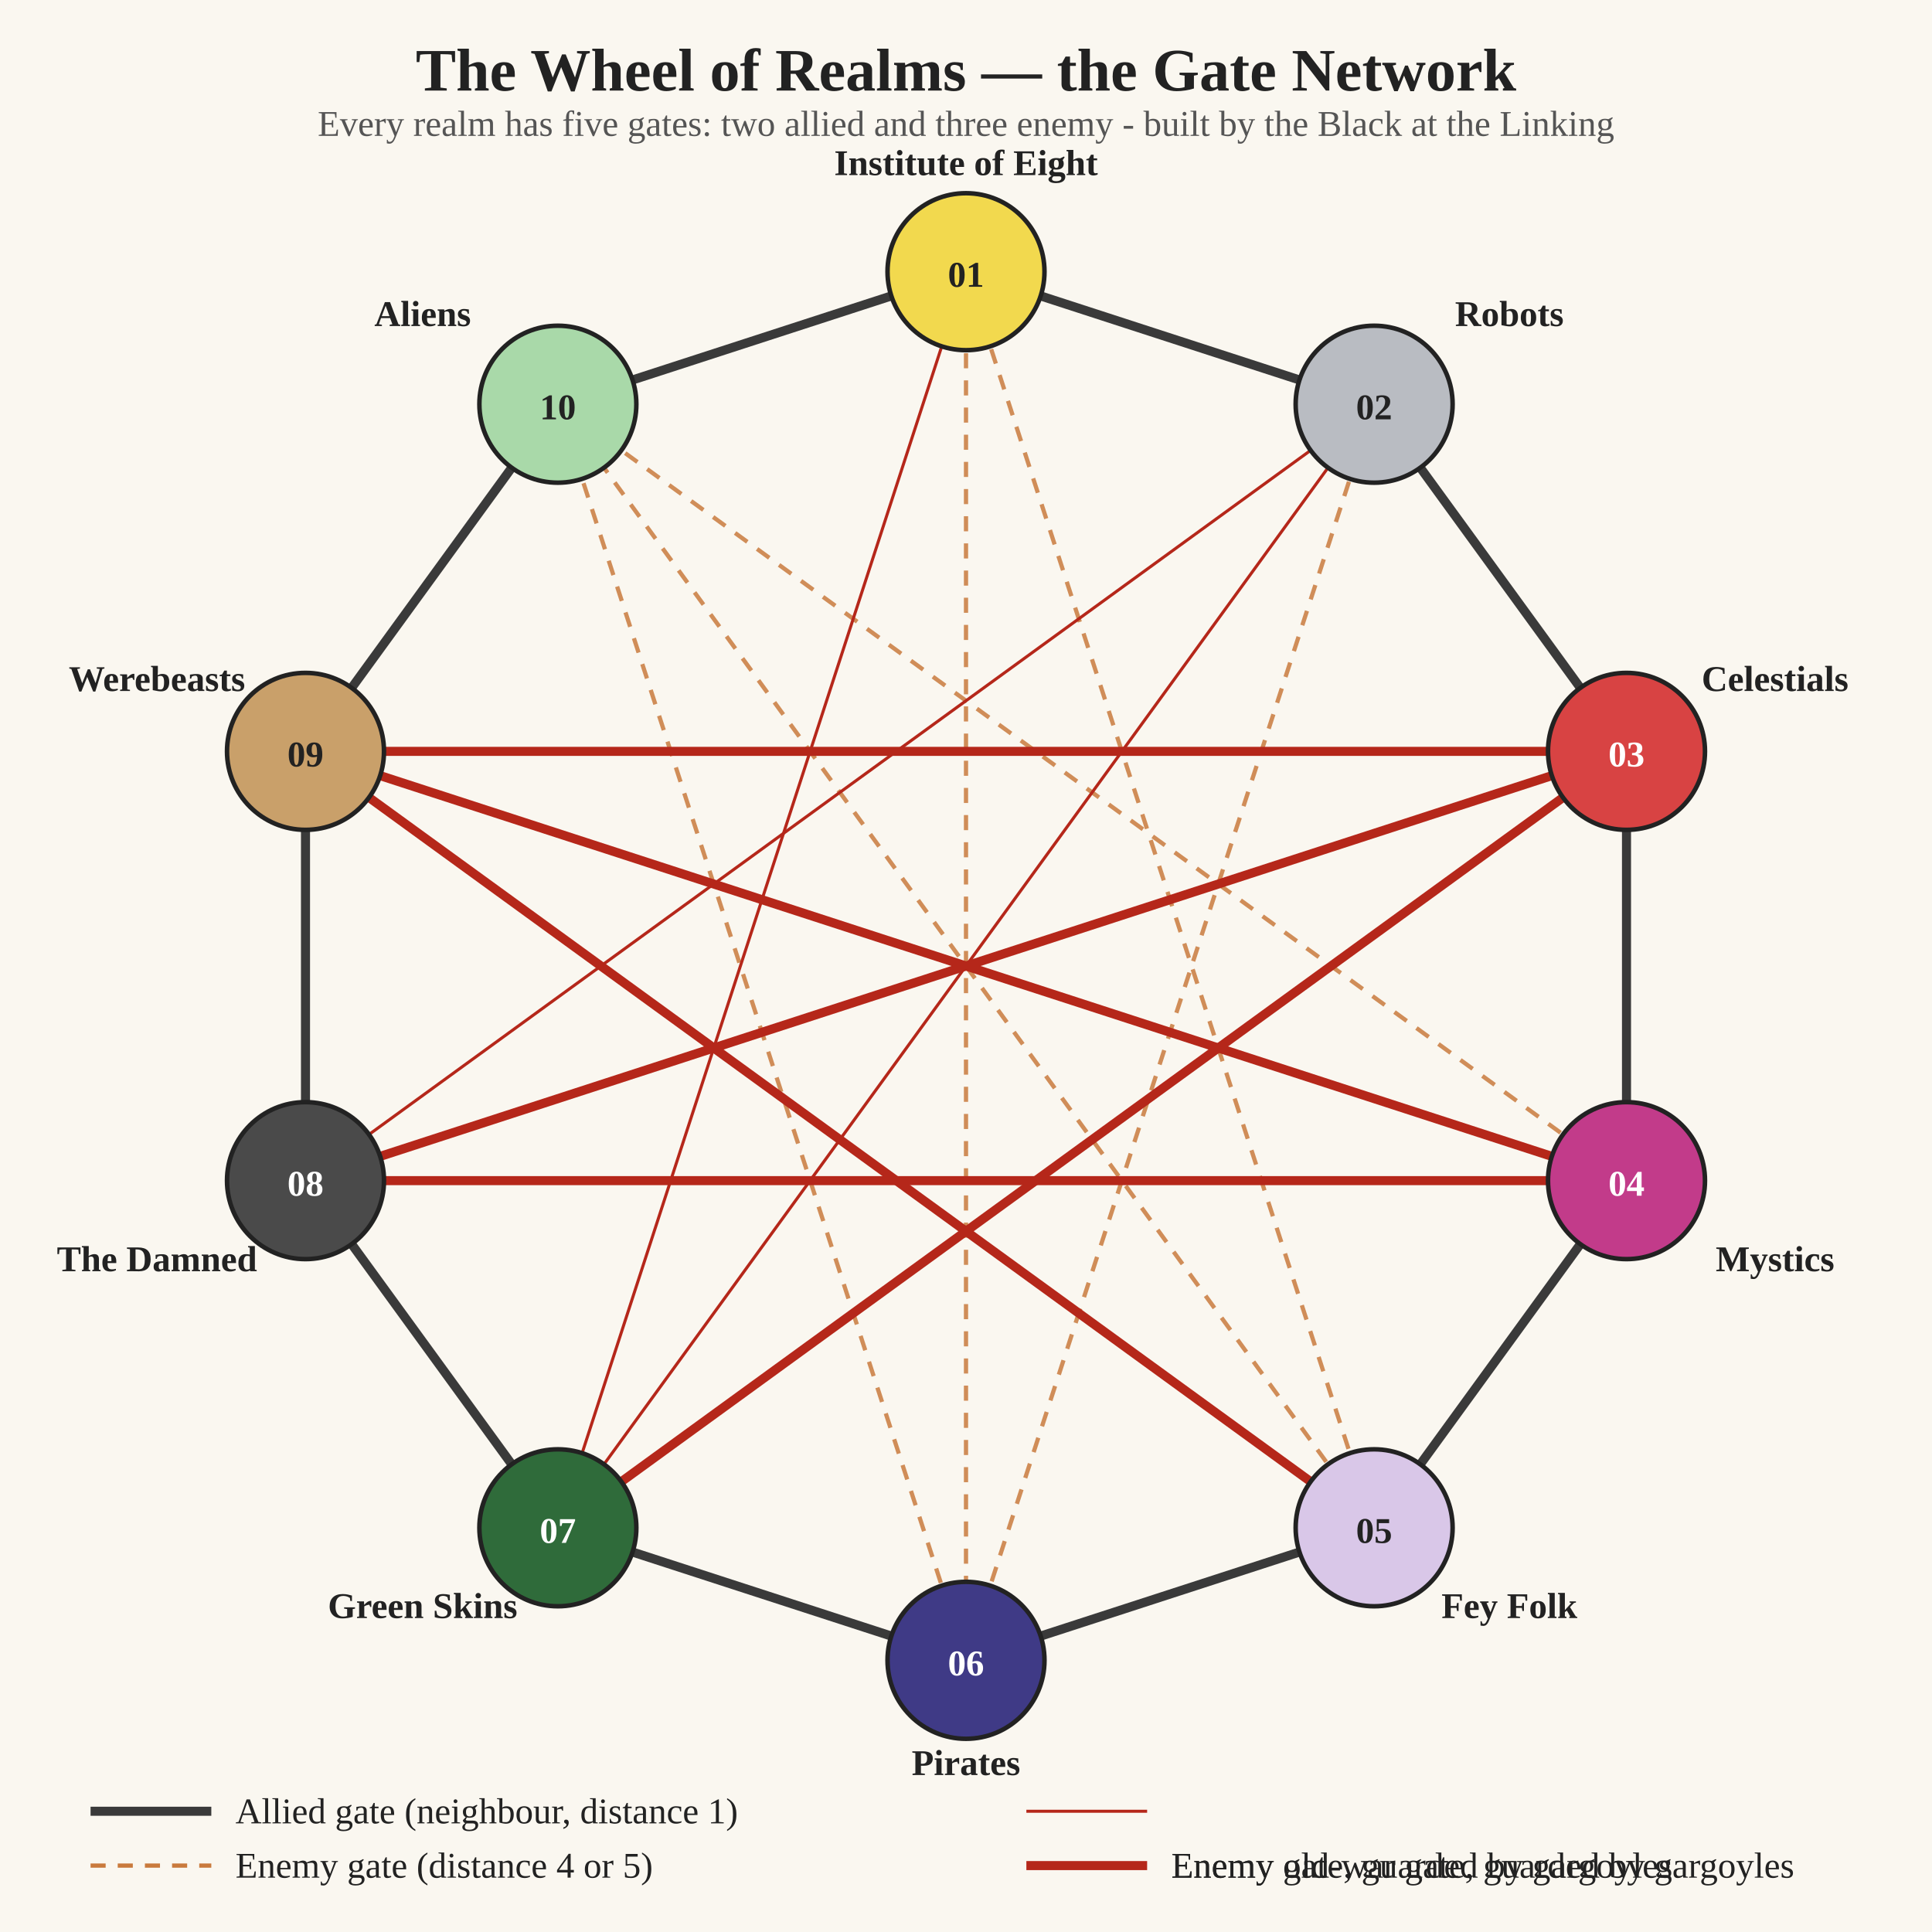
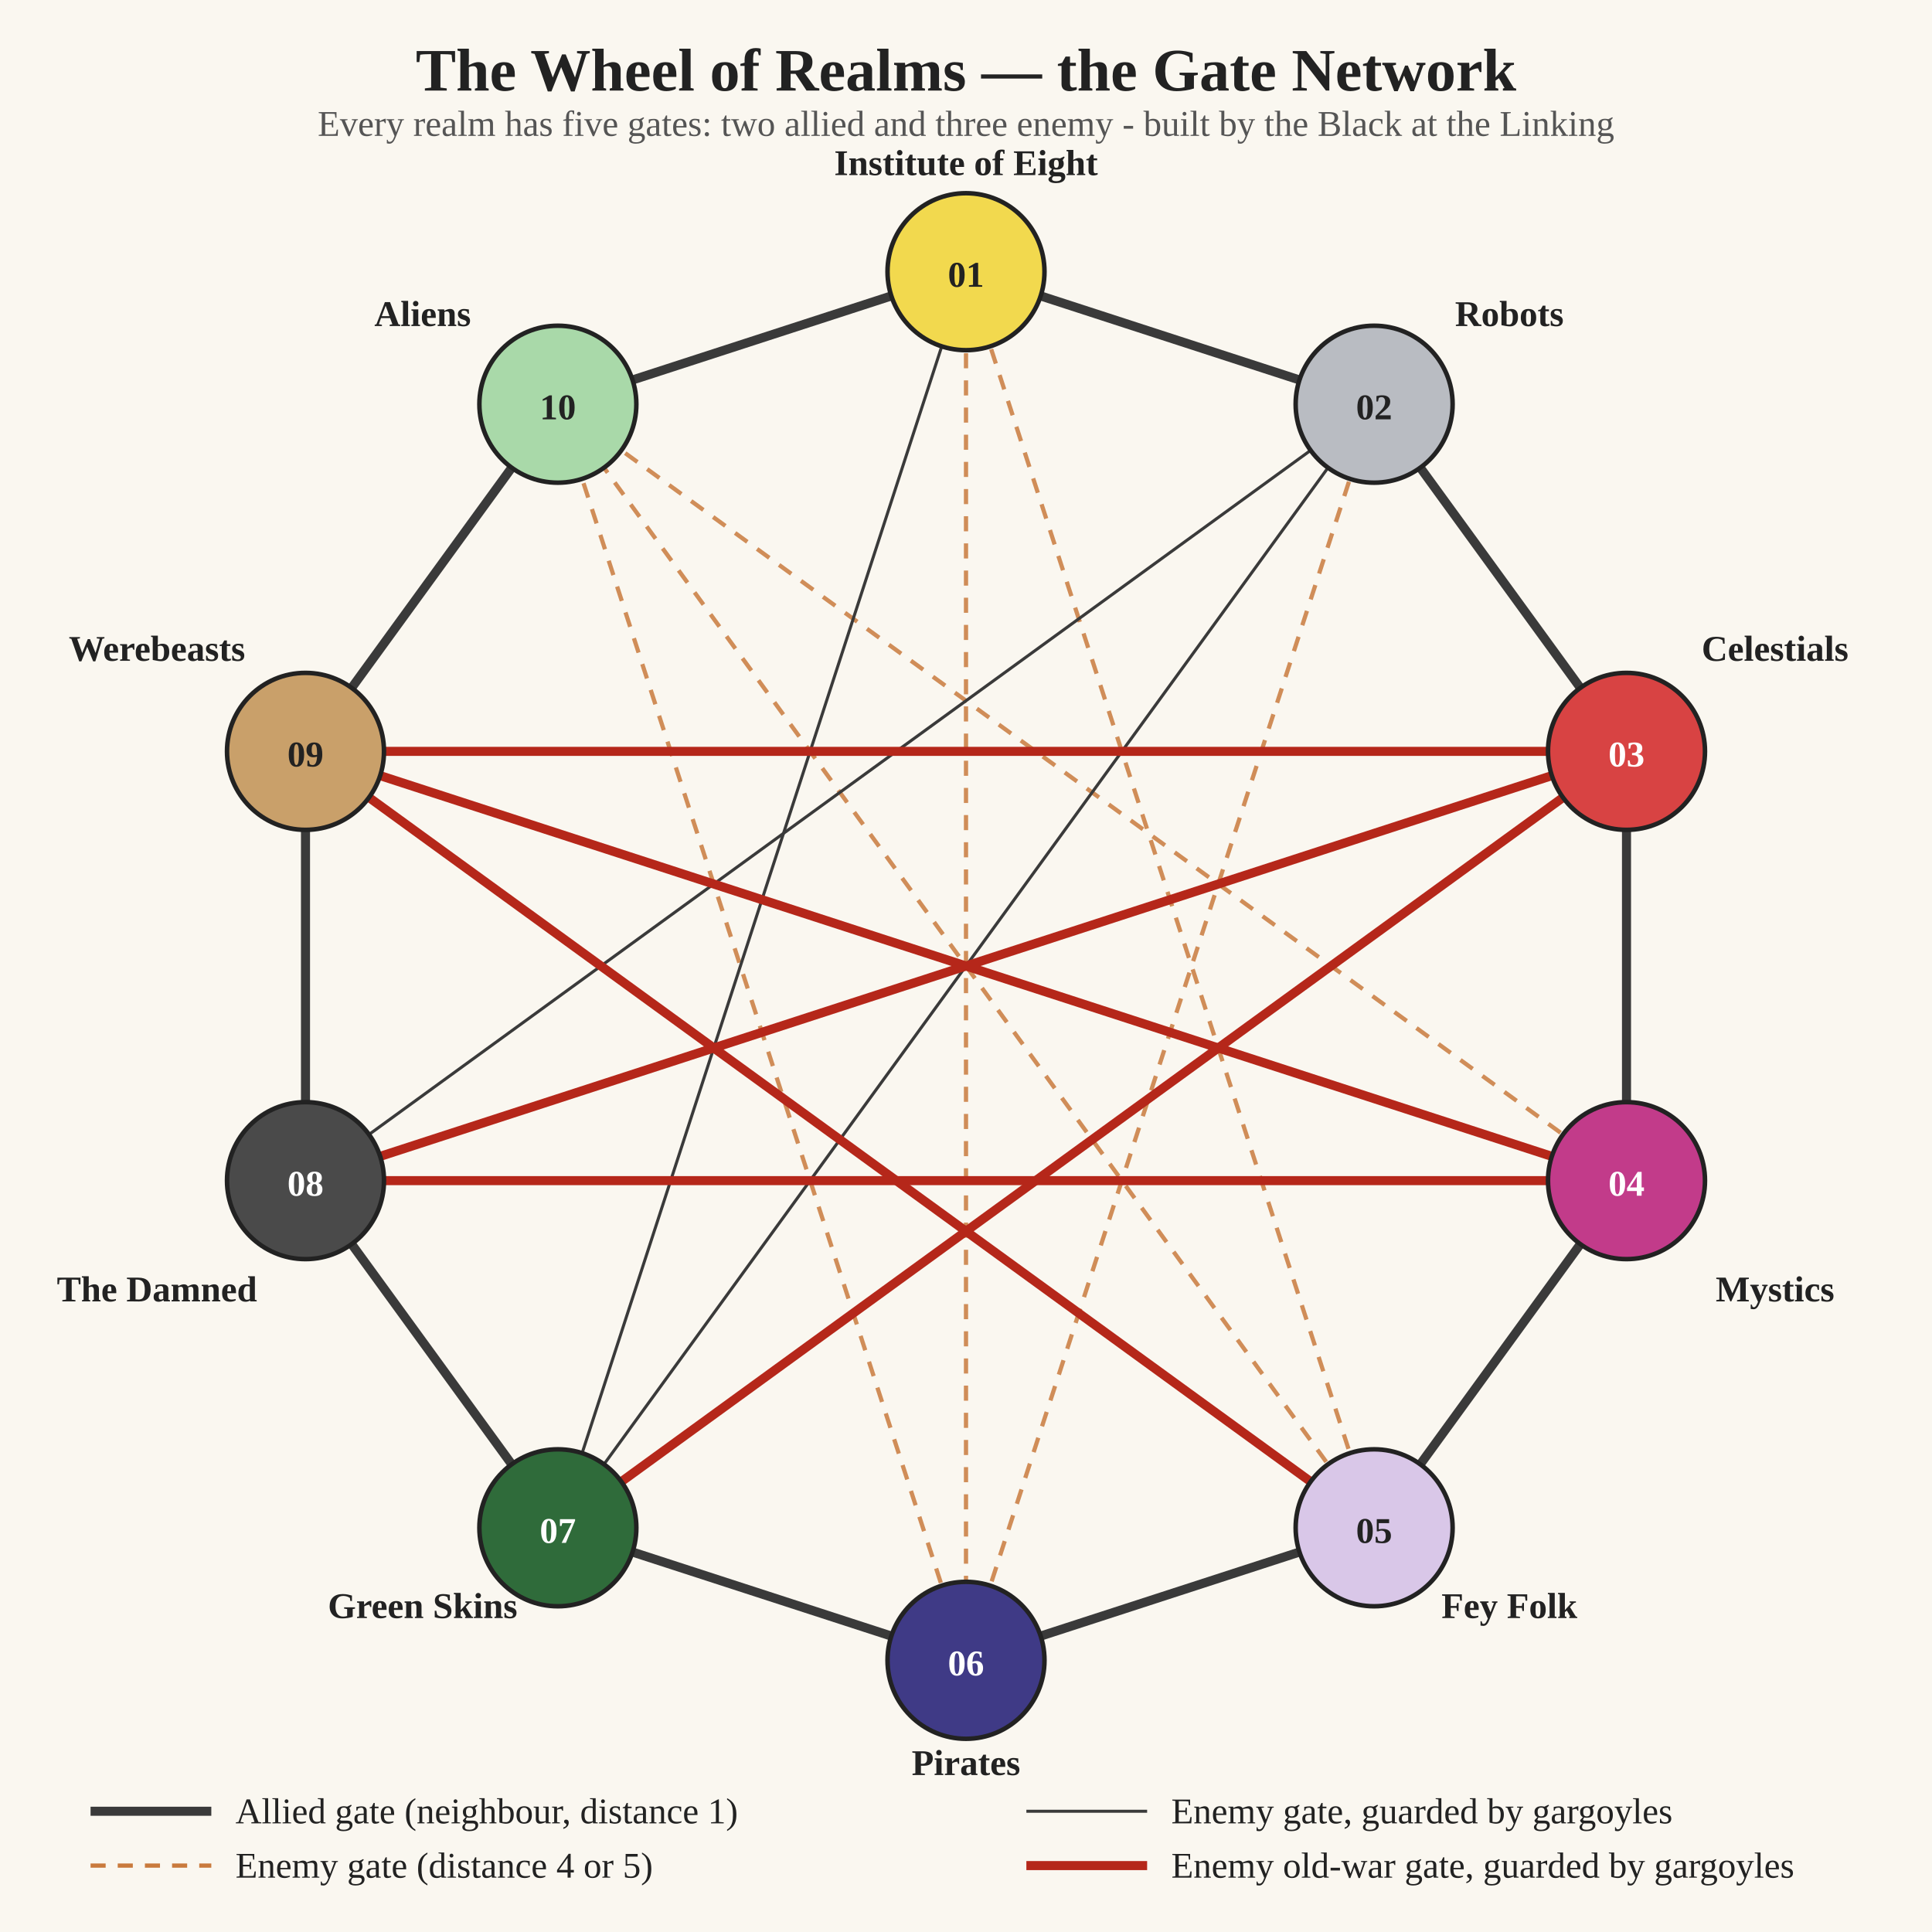
<svg xmlns="http://www.w3.org/2000/svg" viewBox="0 0 640 640" font-family="Georgia, 'Times New Roman', serif">
  <rect x="0" y="0" width="640" height="640" fill="#faf7f0" />
  <text x="320" y="30" text-anchor="middle" font-size="20" font-weight="bold" fill="#222">The Wheel of Realms — the Gate Network</text>
  <text x="320" y="45" text-anchor="middle" font-size="12" fill="#555">Every realm has five gates: two allied and three enemy - built by the Black at the Linking</text>
  <g stroke="#c97a3d" stroke-width="1.4" stroke-dasharray="5,4" fill="none" opacity="0.85">
    <line x1="320" y1="90" x2="455.2" y2="506.1" />
    <line x1="320" y1="90" x2="320" y2="550" />
    <line x1="455.2" y1="133.9" x2="320" y2="550" />
    <line x1="538.8" y1="391.1" x2="184.8" y2="133.9" />
    <line x1="455.2" y1="506.1" x2="184.8" y2="133.9" />
    <line x1="320" y1="550" x2="184.8" y2="133.9" />
  </g>
-   <g stroke="#b5271a" stroke-width="1" fill="none">
+   <g stroke="#3a3a3a" stroke-width="1" fill="none">
    <line x1="320" y1="90" x2="184.8" y2="506.1" />
    <line x1="455.2" y1="133.9" x2="184.8" y2="506.1" />
    <line x1="455.2" y1="133.9" x2="101.2" y2="391.1" />
  </g>
  <g stroke="#b5271a" stroke-width="3" fill="none">
    <line x1="538.8" y1="248.9" x2="184.8" y2="506.1" />
    <line x1="538.8" y1="248.9" x2="101.2" y2="391.1" />
    <line x1="538.8" y1="248.9" x2="101.2" y2="248.9" />
    <line x1="538.8" y1="391.1" x2="101.2" y2="391.1" />
    <line x1="538.8" y1="391.1" x2="101.2" y2="248.9" />
    <line x1="455.2" y1="506.1" x2="101.2" y2="248.9" />
  </g>
  <g stroke="#3a3a3a" stroke-width="3" fill="none">
    <line x1="320" y1="90" x2="455.2" y2="133.9" />
    <line x1="455.2" y1="133.9" x2="538.8" y2="248.9" />
    <line x1="538.8" y1="248.9" x2="538.8" y2="391.1" />
    <line x1="538.8" y1="391.1" x2="455.2" y2="506.1" />
    <line x1="455.2" y1="506.1" x2="320" y2="550" />
    <line x1="320" y1="550" x2="184.8" y2="506.1" />
    <line x1="184.8" y1="506.1" x2="101.2" y2="391.1" />
    <line x1="101.2" y1="391.1" x2="101.2" y2="248.9" />
    <line x1="101.2" y1="248.9" x2="184.8" y2="133.9" />
    <line x1="184.8" y1="133.9" x2="320" y2="90" />
  </g>
  <g font-size="12" font-weight="bold" text-anchor="middle">
    <circle cx="320" cy="90" r="26" fill="#f2d94e" stroke="#222" stroke-width="1.5" />
    <text x="320" y="95" fill="#222">01</text>
    <text x="320" y="58" text-anchor="middle" font-size="12" fill="#222">Institute of Eight</text>
    <circle cx="455.2" cy="133.9" r="26" fill="#b9bcc2" stroke="#222" stroke-width="1.5" />
    <text x="455.2" y="138.9" fill="#222">02</text>
    <text x="500" y="108" text-anchor="middle" font-size="12" fill="#222">Robots</text>
    <circle cx="538.8" cy="248.9" r="26" fill="#d84343" stroke="#222" stroke-width="1.5" />
    <text x="538.8" y="253.9" fill="#fff">03</text>
-     <text x="588" y="228.9" text-anchor="middle" font-size="12" fill="#222">Celestials</text>
+     <text x="588" y="218.9" text-anchor="middle" font-size="12" fill="#222">Celestials</text>
    <circle cx="538.8" cy="391.1" r="26" fill="#c23b8a" stroke="#222" stroke-width="1.5" />
    <text x="538.8" y="396.1" fill="#fff">04</text>
-     <text x="588" y="421.1" text-anchor="middle" font-size="12" fill="#222">Mystics</text>
+     <text x="588" y="431.1" text-anchor="middle" font-size="12" fill="#222">Mystics</text>
    <circle cx="455.2" cy="506.1" r="26" fill="#d9c7e8" stroke="#222" stroke-width="1.5" />
    <text x="455.2" y="511.1" fill="#222">05</text>
    <text x="500" y="536" text-anchor="middle" font-size="12" fill="#222">Fey Folk</text>
    <circle cx="320" cy="550" r="26" fill="#3f3a86" stroke="#222" stroke-width="1.5" />
    <text x="320" y="555" fill="#fff">06</text>
    <text x="320" y="588" text-anchor="middle" font-size="12" fill="#222">Pirates</text>
    <circle cx="184.8" cy="506.1" r="26" fill="#2f6b3a" stroke="#222" stroke-width="1.5" />
    <text x="184.8" y="511.1" fill="#fff">07</text>
    <text x="140" y="536" text-anchor="middle" font-size="12" fill="#222">Green Skins</text>
    <circle cx="101.2" cy="391.1" r="26" fill="#4a4a4a" stroke="#222" stroke-width="1.5" />
    <text x="101.2" y="396.1" fill="#fff">08</text>
-     <text x="52" y="421.1" text-anchor="middle" font-size="12" fill="#222">The Damned</text>
+     <text x="52" y="431.1" text-anchor="middle" font-size="12" fill="#222">The Damned</text>
    <circle cx="101.2" cy="248.9" r="26" fill="#c9a06a" stroke="#222" stroke-width="1.5" />
    <text x="101.2" y="253.9" fill="#222">09</text>
-     <text x="52" y="228.9" text-anchor="middle" font-size="12" fill="#222">Werebeasts</text>
+     <text x="52" y="218.9" text-anchor="middle" font-size="12" fill="#222">Werebeasts</text>
    <circle cx="184.8" cy="133.9" r="26" fill="#a9d9a9" stroke="#222" stroke-width="1.5" />
    <text x="184.8" y="138.9" fill="#222">10</text>
    <text x="140" y="108" text-anchor="middle" font-size="12" fill="#222">Aliens</text>
  </g>
  <g font-size="12" fill="#222">
    <line x1="30" y1="600" x2="70" y2="600" stroke="#3a3a3a" stroke-width="3" />
    <text x="78" y="604">Allied gate (neighbour, distance 1)</text>
    <line x1="30" y1="618" x2="70" y2="618" stroke="#c97a3d" stroke-width="1.4" stroke-dasharray="5,4" />
    <text x="78" y="622">Enemy gate (distance 4 or 5)</text>
-     <line x1="340" y1="600" x2="380" y2="600" stroke="#b5271a" stroke-width="1" />
-     <text x="388" y="622">Enemy gate, guarded by gargoyles</text>
+     <line x1="340" y1="600" x2="380" y2="600" stroke="#3a3a3a" stroke-width="1" />
+     <text x="388" y="604">Enemy gate, guarded by gargoyles</text>
    <line x1="340" y1="618" x2="380" y2="618" stroke="#b5271a" stroke-width="3" />
    <text x="388" y="622">Enemy old-war gate, guarded by gargoyles</text>
  </g>
</svg>
